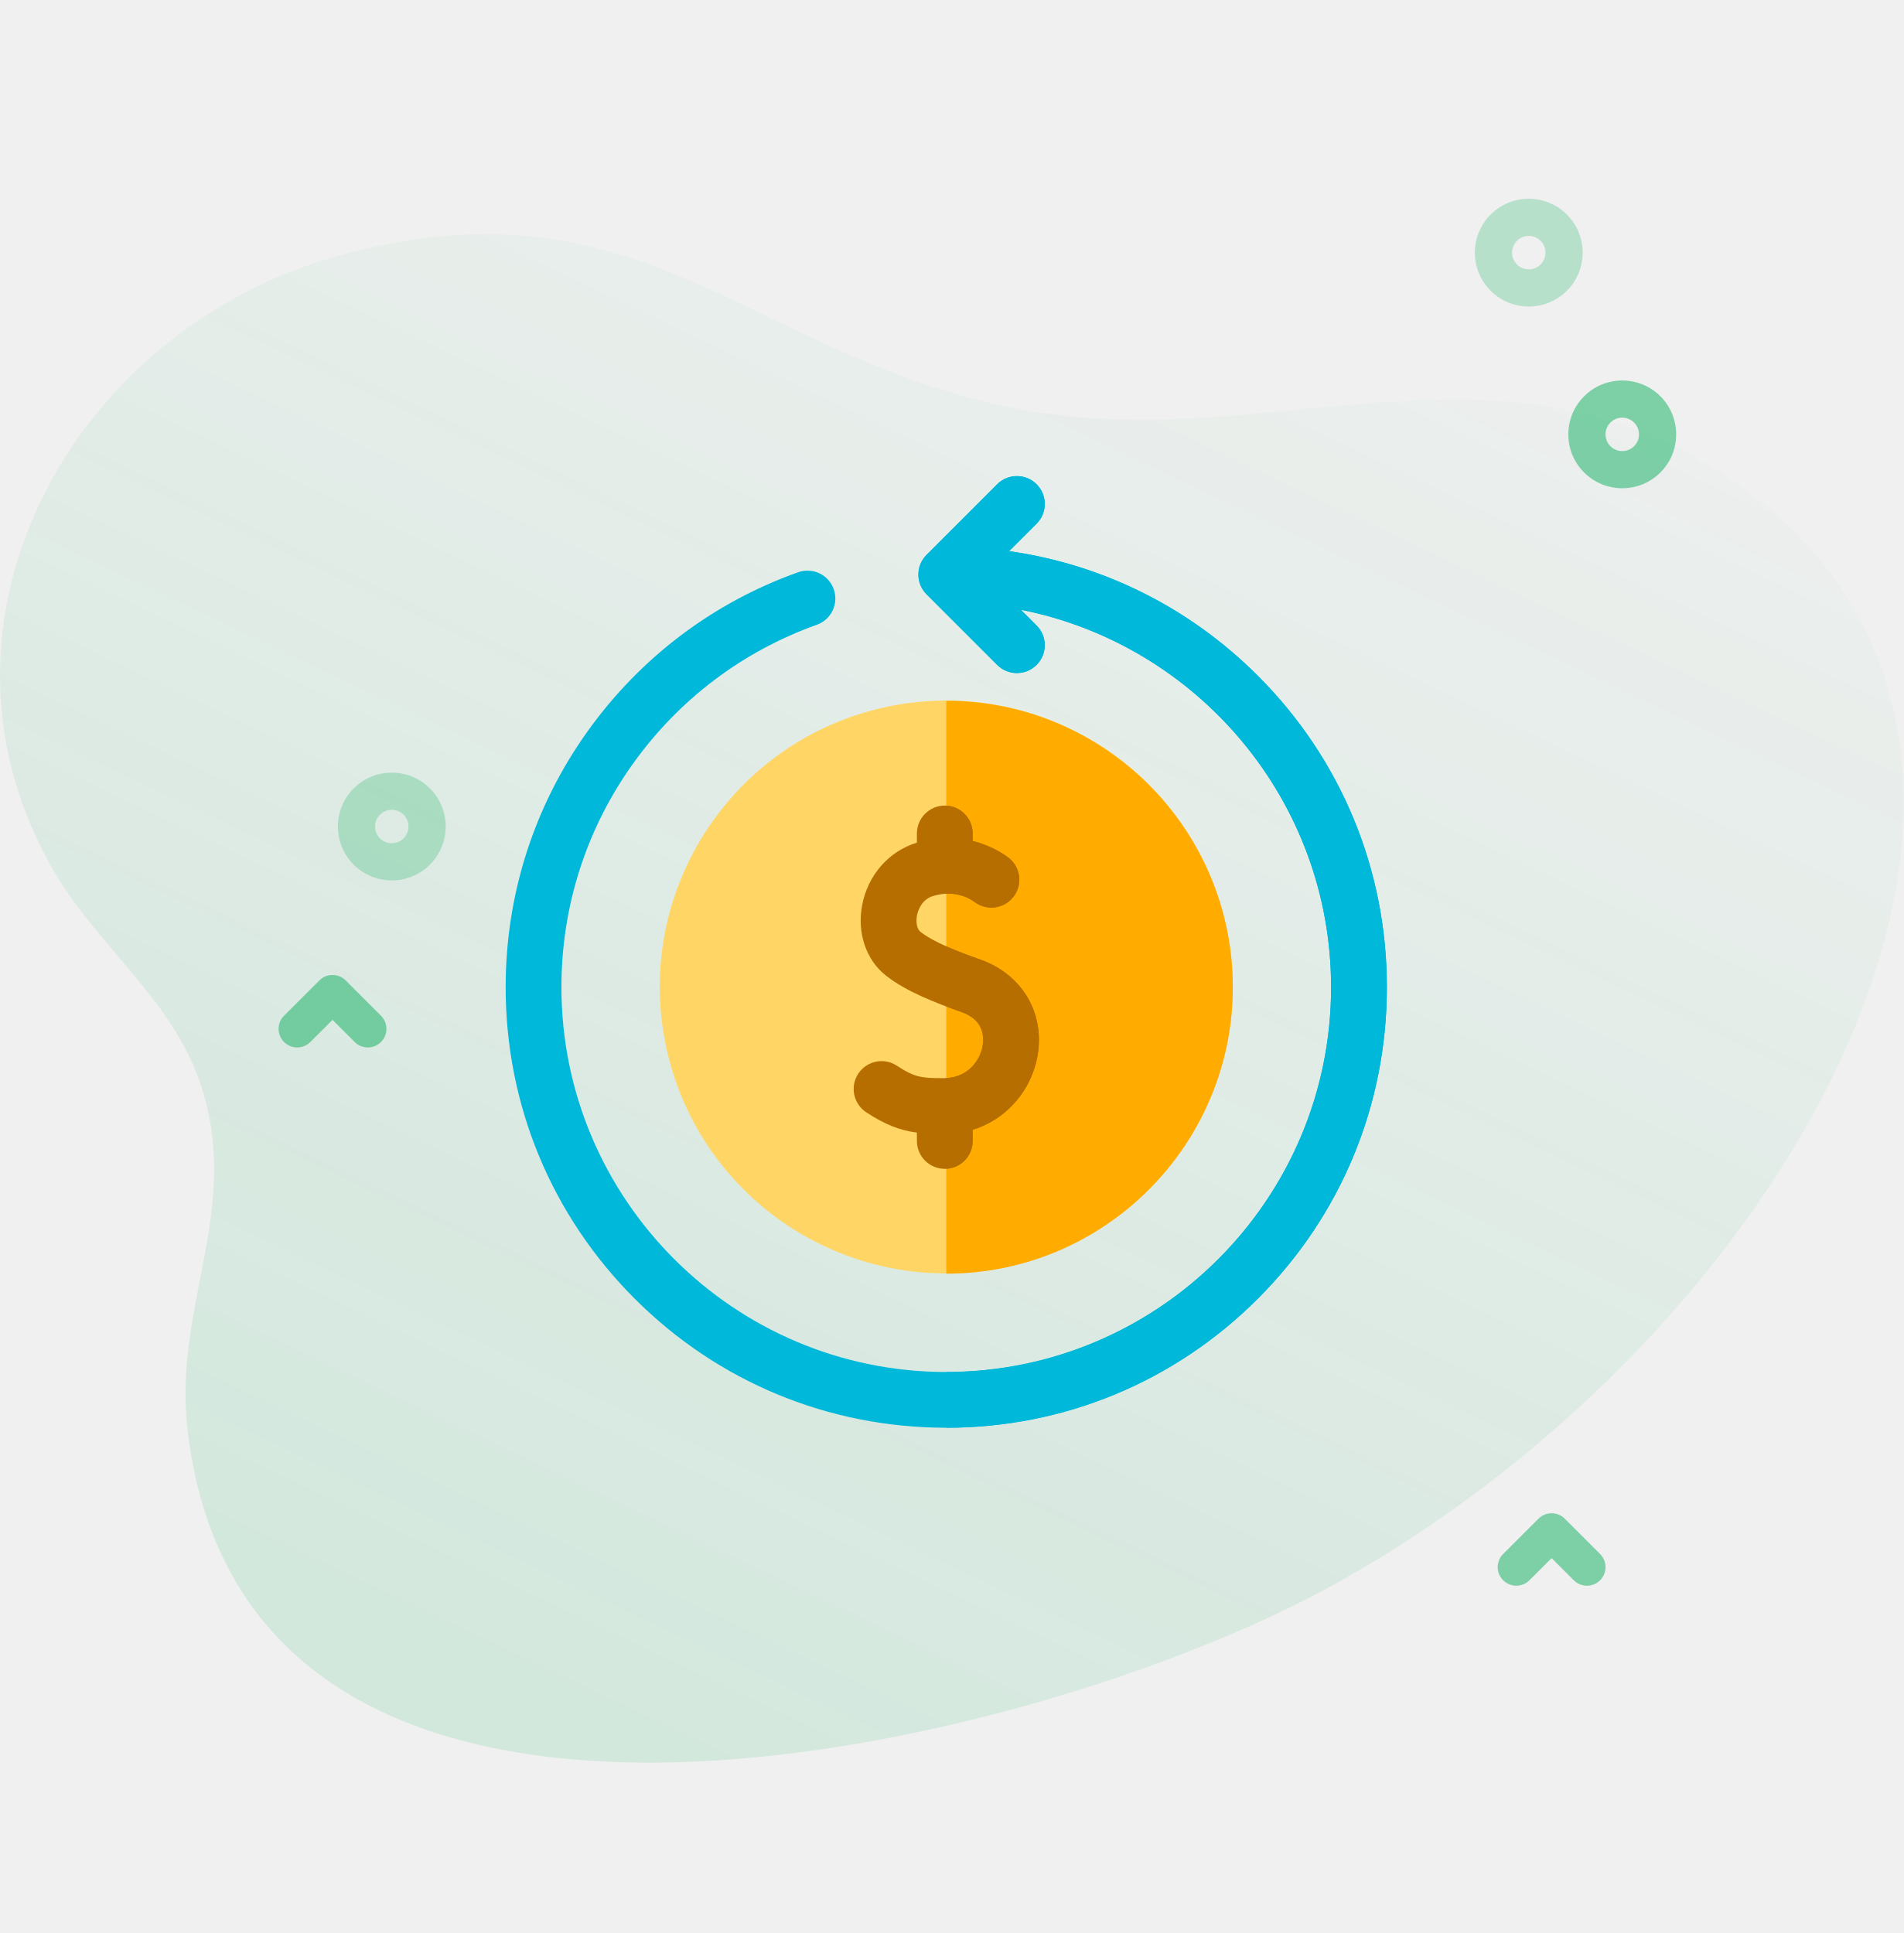
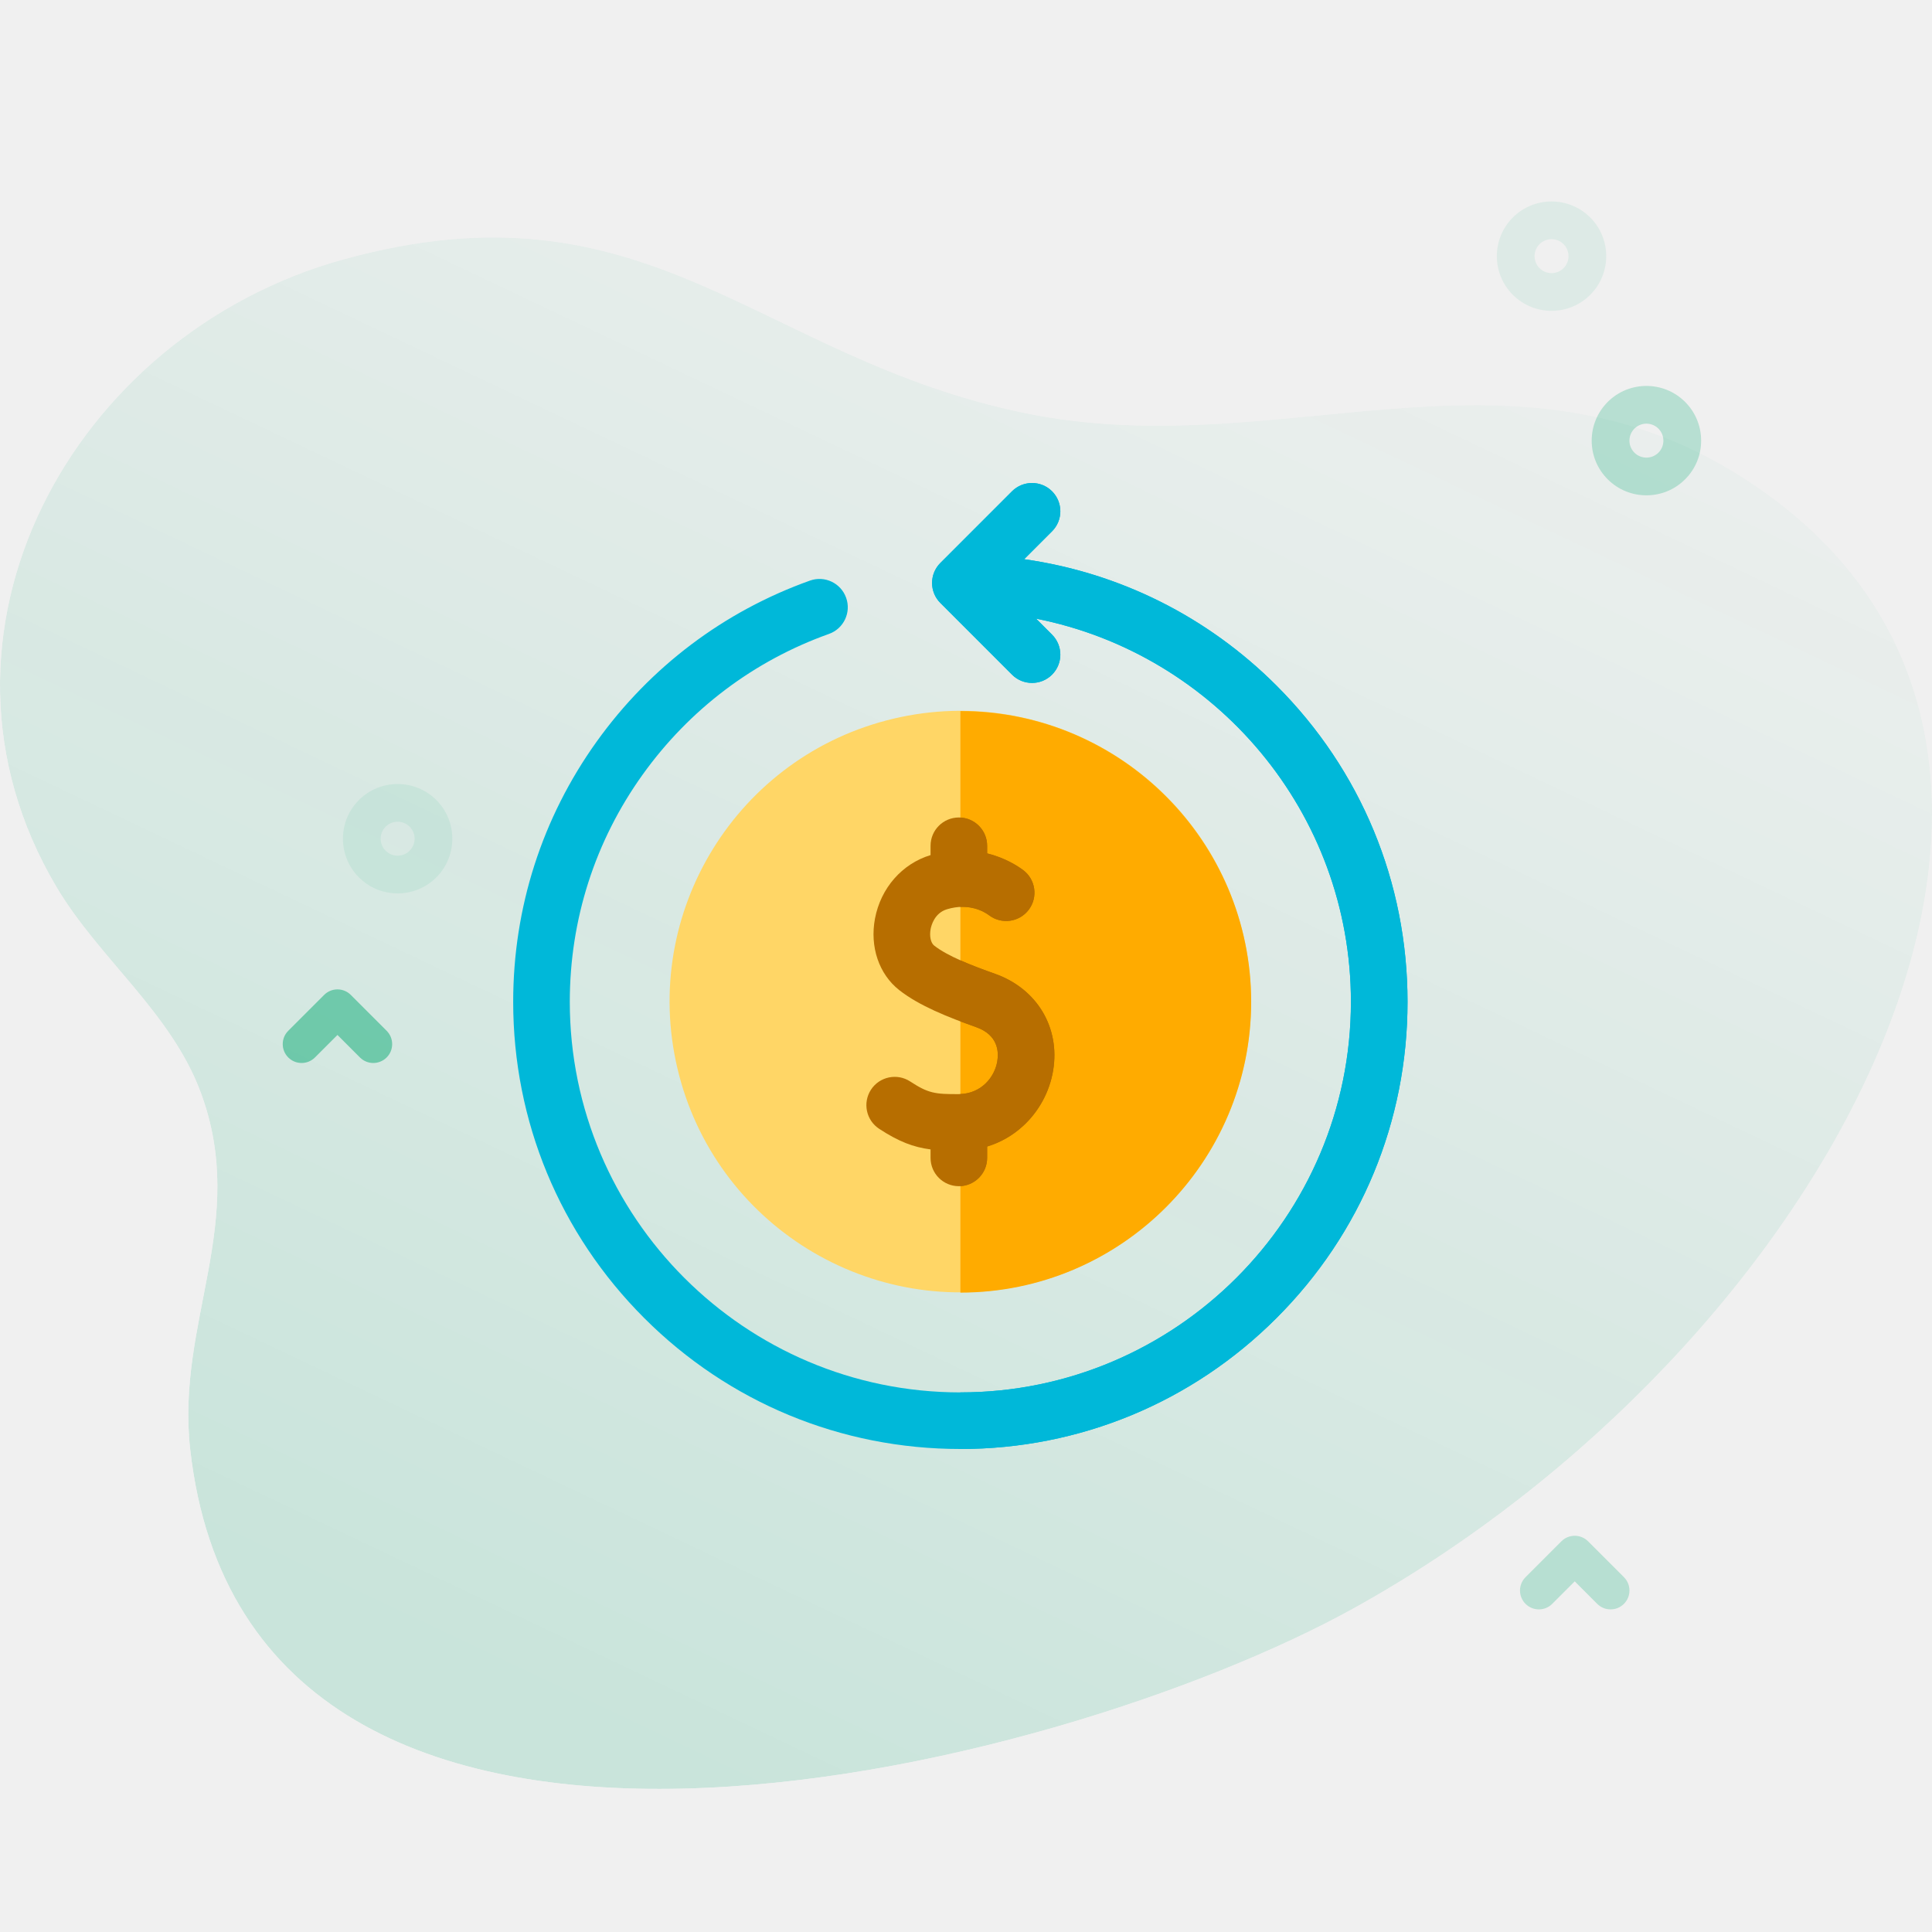
- <svg xmlns="http://www.w3.org/2000/svg" width="64" height="65" viewBox="0 0 64 65" fill="none">
+ <svg xmlns="http://www.w3.org/2000/svg" width="64" height="64" viewBox="0 0 64 64" fill="none">
  <g clip-path="url(#clip0_296_3263)">
-     <path d="M58.934 16.674C50.757 10.388 42.826 15.511 33.98 13.7C25.069 11.875 21.519 5.8 11.37 8.604C2.38 11.088 -3.075 21.048 1.867 29.386C3.275 31.763 5.675 33.555 6.655 36.214C8.237 40.503 5.829 43.795 6.299 48.01C8.25 65.523 34.996 58.74 44.837 53.291C60.27 44.746 70.712 25.729 58.934 16.674Z" fill="url(#paint0_linear_296_3263)" fill-opacity="0.12" />
-     <path opacity="0.24" d="M51.397 10.307C50.932 10.307 50.468 10.13 50.115 9.777C49.408 9.07 49.408 7.92 50.115 7.214C50.822 6.507 51.972 6.507 52.678 7.214C53.385 7.92 53.385 9.07 52.678 9.777C52.325 10.13 51.861 10.307 51.397 10.307ZM51.397 7.933C51.253 7.933 51.109 7.988 50.999 8.098C50.78 8.317 50.78 8.674 50.999 8.893C51.218 9.112 51.575 9.112 51.794 8.893C52.014 8.674 52.014 8.317 51.794 8.098C51.685 7.988 51.541 7.933 51.397 7.933Z" fill="#00AB55" />
-     <path opacity="0.48" d="M54.54 16.418C54.076 16.418 53.612 16.242 53.258 15.888C52.916 15.546 52.727 15.091 52.727 14.607C52.727 14.122 52.916 13.667 53.258 13.325C53.965 12.618 55.115 12.618 55.822 13.325C56.164 13.667 56.352 14.122 56.352 14.607C56.352 15.091 56.164 15.546 55.821 15.888C55.468 16.241 55.004 16.418 54.54 16.418ZM54.54 14.044C54.396 14.044 54.252 14.099 54.142 14.209C54.036 14.315 53.977 14.456 53.977 14.607C53.977 14.757 54.036 14.898 54.142 15.004C54.362 15.224 54.718 15.224 54.938 15.004C55.044 14.898 55.102 14.757 55.102 14.607C55.102 14.456 55.044 14.315 54.938 14.209C54.828 14.099 54.684 14.044 54.54 14.044Z" fill="#00AB55" />
-     <path opacity="0.24" d="M13.172 29.605C12.708 29.605 12.244 29.428 11.89 29.075C11.184 28.368 11.184 27.218 11.89 26.512C12.597 25.805 13.747 25.805 14.454 26.512C15.16 27.218 15.16 28.368 14.454 29.075C14.1 29.428 13.636 29.605 13.172 29.605ZM13.172 27.231C13.028 27.231 12.884 27.286 12.774 27.395C12.555 27.615 12.555 27.972 12.774 28.191C12.993 28.41 13.35 28.41 13.57 28.191C13.789 27.972 13.789 27.615 13.57 27.395C13.46 27.286 13.316 27.231 13.172 27.231Z" fill="#00AB55" />
-     <path opacity="0.48" d="M12.366 35.222C12.206 35.222 12.046 35.161 11.924 35.039L11.179 34.294L10.433 35.039C10.189 35.283 9.793 35.283 9.549 35.039C9.305 34.795 9.305 34.4 9.549 34.156L10.737 32.968C10.981 32.724 11.377 32.724 11.621 32.968L12.808 34.156C13.052 34.4 13.052 34.795 12.808 35.039C12.686 35.161 12.526 35.222 12.366 35.222Z" fill="#00AB55" />
-     <path opacity="0.48" d="M53.352 53.322C53.193 53.322 53.033 53.261 52.91 53.139L52.165 52.394L51.419 53.139C51.175 53.383 50.78 53.383 50.536 53.139C50.291 52.895 50.291 52.499 50.536 52.255L51.723 51.068C51.967 50.824 52.363 50.824 52.607 51.068L53.794 52.255C54.039 52.5 54.039 52.895 53.794 53.139C53.672 53.261 53.513 53.322 53.352 53.322Z" fill="#00AB55" />
-     <path d="M34.029 42.561C39.205 41.337 42.409 36.149 41.185 30.973C39.962 25.797 34.774 22.593 29.598 23.817C24.422 25.04 21.218 30.228 22.441 35.404C23.665 40.58 28.852 43.784 34.029 42.561Z" fill="#FFD666" />
-     <path d="M31.814 23.565V42.829C37.125 42.829 41.446 38.508 41.446 33.197C41.446 27.886 37.125 23.565 31.814 23.565Z" fill="#FFAB00" />
-     <path d="M42.287 22.723C39.994 20.429 37.081 18.982 33.927 18.533L34.85 17.61C35.216 17.244 35.216 16.65 34.85 16.284C34.484 15.918 33.89 15.918 33.524 16.284L31.15 18.659C30.784 19.025 30.784 19.618 31.15 19.984L33.524 22.358C33.707 22.541 33.947 22.633 34.187 22.633C34.427 22.633 34.667 22.541 34.85 22.358C35.216 21.992 35.216 21.399 34.85 21.033L34.321 20.504C40.259 21.675 44.751 26.921 44.751 33.197C44.751 40.331 38.947 46.135 31.813 46.135C24.679 46.135 18.875 40.331 18.875 33.197C18.875 30.475 19.71 27.871 21.291 25.666C22.839 23.508 24.973 21.897 27.462 21.009C27.949 20.834 28.204 20.298 28.029 19.81C27.855 19.323 27.319 19.069 26.831 19.243C23.981 20.26 21.538 22.104 19.767 24.574C17.957 27.099 17 30.08 17 33.197C17 37.154 18.541 40.873 21.339 43.671C24.136 46.469 27.856 48.01 31.813 48.01C35.77 48.01 39.489 46.469 42.287 43.671C45.085 40.873 46.626 37.154 46.626 33.197C46.626 29.24 45.085 25.52 42.287 22.723Z" fill="#00B8D9" />
-     <path d="M32.959 32.267C32.218 32.005 31.398 31.689 30.946 31.334C30.832 31.245 30.784 31.02 30.828 30.786C30.851 30.663 30.958 30.254 31.371 30.13C32.096 29.912 32.59 30.199 32.769 30.333C33.184 30.643 33.772 30.558 34.081 30.143C34.392 29.728 34.307 29.141 33.892 28.831C33.72 28.702 33.301 28.428 32.701 28.278V28.027C32.701 27.509 32.281 27.089 31.764 27.089C31.246 27.089 30.826 27.509 30.826 28.027V28.336C29.881 28.622 29.176 29.428 28.985 30.439C28.809 31.374 29.117 32.282 29.789 32.809C30.453 33.33 31.404 33.706 32.334 34.034C33.068 34.294 33.089 34.855 33.037 35.167C32.949 35.687 32.512 36.249 31.757 36.254C30.97 36.259 30.746 36.224 30.151 35.835C29.718 35.551 29.137 35.673 28.853 36.106C28.57 36.539 28.691 37.12 29.125 37.404C29.771 37.827 30.256 38.011 30.826 38.085V38.367C30.826 38.884 31.246 39.304 31.764 39.304C32.281 39.304 32.701 38.884 32.701 38.367V37.989C33.143 37.855 33.547 37.626 33.894 37.306C34.416 36.827 34.768 36.177 34.886 35.477C35.126 34.049 34.352 32.759 32.959 32.267Z" fill="#B76E00" />
-     <path d="M33.927 18.533L34.85 17.61C35.217 17.244 35.217 16.65 34.85 16.284C34.484 15.918 33.891 15.918 33.525 16.284L31.151 18.659C30.784 19.025 30.784 19.618 31.151 19.984L33.525 22.358C33.708 22.541 33.948 22.633 34.188 22.633C34.427 22.633 34.667 22.541 34.85 22.358C35.217 21.992 35.217 21.399 34.85 21.033L34.322 20.504C40.259 21.675 44.751 26.921 44.751 33.197C44.752 40.331 38.947 46.135 31.814 46.135V48.01C35.77 48.01 39.49 46.469 42.288 43.671C45.086 40.873 46.627 37.154 46.627 33.197C46.627 29.24 45.086 25.52 42.288 22.723C39.995 20.429 37.082 18.981 33.927 18.533Z" fill="#00B8D9" />
-     <path d="M32.958 32.267C32.577 32.132 32.175 31.983 31.814 31.822V33.846C31.986 33.911 32.16 33.974 32.333 34.035C33.066 34.294 33.088 34.855 33.036 35.167C32.95 35.674 32.532 36.219 31.814 36.252V39.302C32.307 39.275 32.7 38.867 32.7 38.367V37.99C33.142 37.855 33.545 37.626 33.893 37.306C34.415 36.827 34.767 36.178 34.885 35.478C35.125 34.05 34.351 32.759 32.958 32.267Z" fill="#B76E00" />
-     <path d="M31.814 27.092V30.053C32.297 30.032 32.629 30.229 32.768 30.333C33.183 30.643 33.77 30.558 34.08 30.143C34.391 29.729 34.306 29.141 33.891 28.831C33.719 28.703 33.3 28.428 32.7 28.279V28.027C32.7 27.526 32.307 27.119 31.814 27.092Z" fill="#B76E00" />
+     <mask id="mask0_296_3263" style="mask-type:alpha" maskUnits="userSpaceOnUse" x="0" y="7" width="64" height="53">
+       <path d="M58.934 16.664C50.757 10.378 42.826 15.501 33.98 13.69C25.069 11.865 21.519 5.79 11.37 8.594C2.38 11.078 -3.075 21.038 1.867 29.376C3.275 31.753 5.675 33.545 6.655 36.204C8.237 40.493 5.829 43.785 6.299 48C8.25 65.513 34.996 58.73 44.837 53.281C60.27 44.736 70.712 25.719 58.934 16.664Z" fill="url(#paint0_linear_296_3263)" fill-opacity="0.16" />
+     </mask>
+     <g mask="url(#mask0_296_3263)">
+       <path d="M58.934 16.664C50.757 10.378 42.826 15.501 33.98 13.69C25.069 11.865 21.519 5.79 11.37 8.594C2.38 11.078 -3.075 21.038 1.867 29.376C3.275 31.753 5.675 33.545 6.655 36.204C8.237 40.493 5.829 43.785 6.299 48C8.25 65.513 34.996 58.73 44.837 53.281C60.27 44.736 70.712 25.719 58.934 16.664Z" fill="#00A76F" />
+     </g>
+     <path opacity="0.08" d="M51.397 10.297C50.932 10.297 50.468 10.12 50.115 9.767C49.408 9.06 49.408 7.911 50.115 7.204C50.822 6.497 51.972 6.497 52.678 7.204C53.385 7.911 53.385 9.06 52.678 9.767C52.325 10.12 51.861 10.297 51.397 10.297ZM51.397 7.923C51.253 7.923 51.109 7.978 50.999 8.088C50.78 8.307 50.78 8.664 50.999 8.883C51.218 9.102 51.575 9.103 51.794 8.883C52.014 8.664 52.014 8.307 51.794 8.088C51.685 7.978 51.541 7.923 51.397 7.923Z" fill="#00A76F" />
+     <path opacity="0.24" d="M54.54 16.408C54.076 16.409 53.612 16.232 53.258 15.878C52.916 15.536 52.727 15.081 52.727 14.597C52.727 14.113 52.916 13.658 53.258 13.315C53.965 12.608 55.115 12.608 55.822 13.315C56.164 13.658 56.352 14.113 56.352 14.597C56.352 15.081 56.164 15.536 55.821 15.878C55.468 16.232 55.004 16.408 54.54 16.408ZM54.54 14.034C54.396 14.034 54.252 14.089 54.142 14.199C54.036 14.305 53.977 14.447 53.977 14.597C53.977 14.747 54.036 14.888 54.142 14.995C54.362 15.214 54.718 15.214 54.938 14.995C55.044 14.888 55.102 14.747 55.102 14.597C55.102 14.447 55.044 14.305 54.938 14.199C54.828 14.089 54.684 14.034 54.54 14.034Z" fill="#00A76F" />
+     <path opacity="0.08" d="M13.172 29.595C12.708 29.595 12.244 29.418 11.89 29.065C11.184 28.358 11.184 27.208 11.89 26.502C12.597 25.795 13.747 25.795 14.454 26.502C15.16 27.209 15.16 28.358 14.454 29.065C14.1 29.418 13.636 29.595 13.172 29.595ZM13.172 27.221C13.028 27.221 12.884 27.276 12.774 27.386C12.555 27.605 12.555 27.962 12.774 28.181C12.993 28.401 13.35 28.4 13.57 28.181C13.789 27.962 13.789 27.605 13.57 27.386C13.46 27.276 13.316 27.221 13.172 27.221Z" fill="#00A76F" />
+     <path opacity="0.48" d="M12.366 35.213C12.206 35.213 12.046 35.152 11.924 35.03L11.179 34.284L10.433 35.03C10.189 35.274 9.793 35.274 9.549 35.03C9.305 34.785 9.305 34.39 9.549 34.146L10.737 32.958C10.981 32.714 11.377 32.714 11.621 32.958L12.808 34.146C13.052 34.39 13.052 34.786 12.808 35.03C12.686 35.151 12.526 35.213 12.366 35.213Z" fill="#00A76F" />
+     <path opacity="0.24" d="M53.352 53.313C53.193 53.313 53.033 53.252 52.91 53.13L52.165 52.384L51.419 53.13C51.175 53.374 50.78 53.374 50.536 53.13C50.291 52.886 50.291 52.49 50.536 52.246L51.723 51.058C51.967 50.814 52.363 50.814 52.607 51.058L53.794 52.246C54.039 52.49 54.039 52.886 53.794 53.13C53.672 53.252 53.513 53.313 53.352 53.313Z" fill="#00A76F" />
+     <path d="M34.029 42.551C39.205 41.327 42.409 36.139 41.185 30.963C39.962 25.787 34.774 22.583 29.598 23.807C24.422 25.03 21.217 30.218 22.441 35.394C23.664 40.57 28.852 43.775 34.029 42.551Z" fill="#FFD666" />
+     <path d="M31.814 23.555V42.819C37.125 42.819 41.446 38.498 41.446 33.187C41.446 27.876 37.125 23.555 31.814 23.555Z" fill="#FFAB00" />
+     <path d="M42.287 22.713C39.994 20.42 37.081 18.972 33.927 18.524L34.85 17.6C35.216 17.234 35.216 16.641 34.85 16.274C34.484 15.909 33.89 15.909 33.524 16.274L31.15 18.649C30.784 19.015 30.784 19.608 31.15 19.974L33.524 22.349C33.707 22.532 33.947 22.623 34.187 22.623C34.427 22.623 34.667 22.532 34.85 22.349C35.216 21.983 35.216 21.389 34.85 21.023L34.321 20.494C40.259 21.665 44.751 26.911 44.751 33.187C44.751 40.321 38.947 46.125 31.813 46.125C24.679 46.125 18.875 40.321 18.875 33.187C18.875 30.465 19.71 27.861 21.291 25.657C22.839 23.498 24.973 21.887 27.462 20.999C27.949 20.825 28.204 20.288 28.029 19.801C27.855 19.313 27.319 19.059 26.831 19.233C23.981 20.25 21.538 22.094 19.767 24.564C17.957 27.089 17 30.071 17 33.187C17 37.144 18.541 40.864 21.339 43.661C24.136 46.459 27.856 48 31.813 48C35.77 48 39.489 46.459 42.287 43.661C45.085 40.864 46.626 37.144 46.626 33.187C46.626 29.23 45.085 25.511 42.287 22.713Z" fill="#00B8D9" />
+     <path d="M32.959 32.257C32.218 31.995 31.398 31.679 30.946 31.324C30.832 31.235 30.784 31.01 30.828 30.776C30.851 30.654 30.958 30.244 31.371 30.12C32.096 29.902 32.59 30.189 32.769 30.323C33.184 30.633 33.772 30.548 34.081 30.133C34.392 29.719 34.307 29.131 33.892 28.821C33.72 28.693 33.301 28.418 32.701 28.269V28.017C32.701 27.499 32.281 27.08 31.764 27.08C31.246 27.08 30.826 27.499 30.826 28.017V28.326C29.881 28.613 29.176 29.418 28.985 30.429C28.809 31.364 29.117 32.272 29.789 32.799C30.453 33.32 31.404 33.696 32.334 34.025C33.068 34.284 33.089 34.845 33.037 35.157C32.949 35.677 32.512 36.239 31.757 36.244C30.97 36.249 30.746 36.214 30.151 35.825C29.718 35.542 29.137 35.663 28.853 36.096C28.57 36.53 28.691 37.111 29.125 37.394C29.771 37.817 30.256 38.002 30.826 38.076V38.357C30.826 38.875 31.246 39.294 31.764 39.294C32.281 39.294 32.701 38.875 32.701 38.357V37.98C33.143 37.845 33.547 37.616 33.894 37.296C34.416 36.817 34.768 36.167 34.886 35.468C35.126 34.039 34.352 32.749 32.959 32.257Z" fill="#B76E00" />
+     <path d="M33.927 18.524L34.851 17.6C35.217 17.234 35.217 16.641 34.851 16.274C34.485 15.909 33.891 15.909 33.525 16.274L31.151 18.649C30.785 19.015 30.785 19.608 31.151 19.974L33.525 22.349C33.708 22.532 33.948 22.623 34.188 22.623C34.428 22.623 34.668 22.532 34.851 22.349C35.217 21.983 35.217 21.389 34.851 21.023L34.322 20.494C40.259 21.665 44.751 26.911 44.751 33.187C44.752 40.321 38.948 46.125 31.814 46.125V48C35.77 48 39.49 46.459 42.288 43.661C45.086 40.864 46.627 37.144 46.627 33.187C46.627 29.23 45.086 25.511 42.288 22.713C39.995 20.42 37.082 18.972 33.927 18.524Z" fill="#00B8D9" />
+     <path d="M32.958 32.257C32.577 32.122 32.175 31.973 31.814 31.812V33.836C31.986 33.901 32.16 33.964 32.333 34.025C33.067 34.284 33.088 34.846 33.036 35.157C32.951 35.664 32.532 36.209 31.814 36.242V39.292C32.307 39.265 32.7 38.858 32.7 38.357V37.98C33.142 37.846 33.546 37.616 33.894 37.296C34.415 36.817 34.767 36.168 34.885 35.468C35.125 34.04 34.351 32.749 32.958 32.257Z" fill="#B76E00" />
+     <path d="M31.814 27.082V30.044C32.297 30.022 32.629 30.219 32.768 30.323C33.183 30.633 33.771 30.548 34.081 30.134C34.391 29.719 34.306 29.131 33.891 28.821C33.719 28.693 33.3 28.418 32.7 28.269V28.017C32.7 27.517 32.307 27.109 31.814 27.082Z" fill="#B76E00" />
  </g>
  <defs>
-     <linearGradient id="paint0_linear_296_3263" x1="43.841" y1="68.412" x2="70.198" y2="12.931" gradientUnits="userSpaceOnUse">
-       <stop stop-color="#00AB55" />
-       <stop offset="1" stop-color="#00AB55" stop-opacity="0.01" />
+     <linearGradient id="paint0_linear_296_3263" x1="43.841" y1="68.401" x2="70.198" y2="12.921" gradientUnits="userSpaceOnUse">
+       <stop />
+       <stop offset="1" stop-opacity="0.01" />
    </linearGradient>
    <clipPath id="clip0_296_3263">
-       <rect width="64" height="64" fill="white" transform="translate(0 0.00976562)" />
+       <rect width="64" height="64" fill="white" />
    </clipPath>
  </defs>
</svg>
